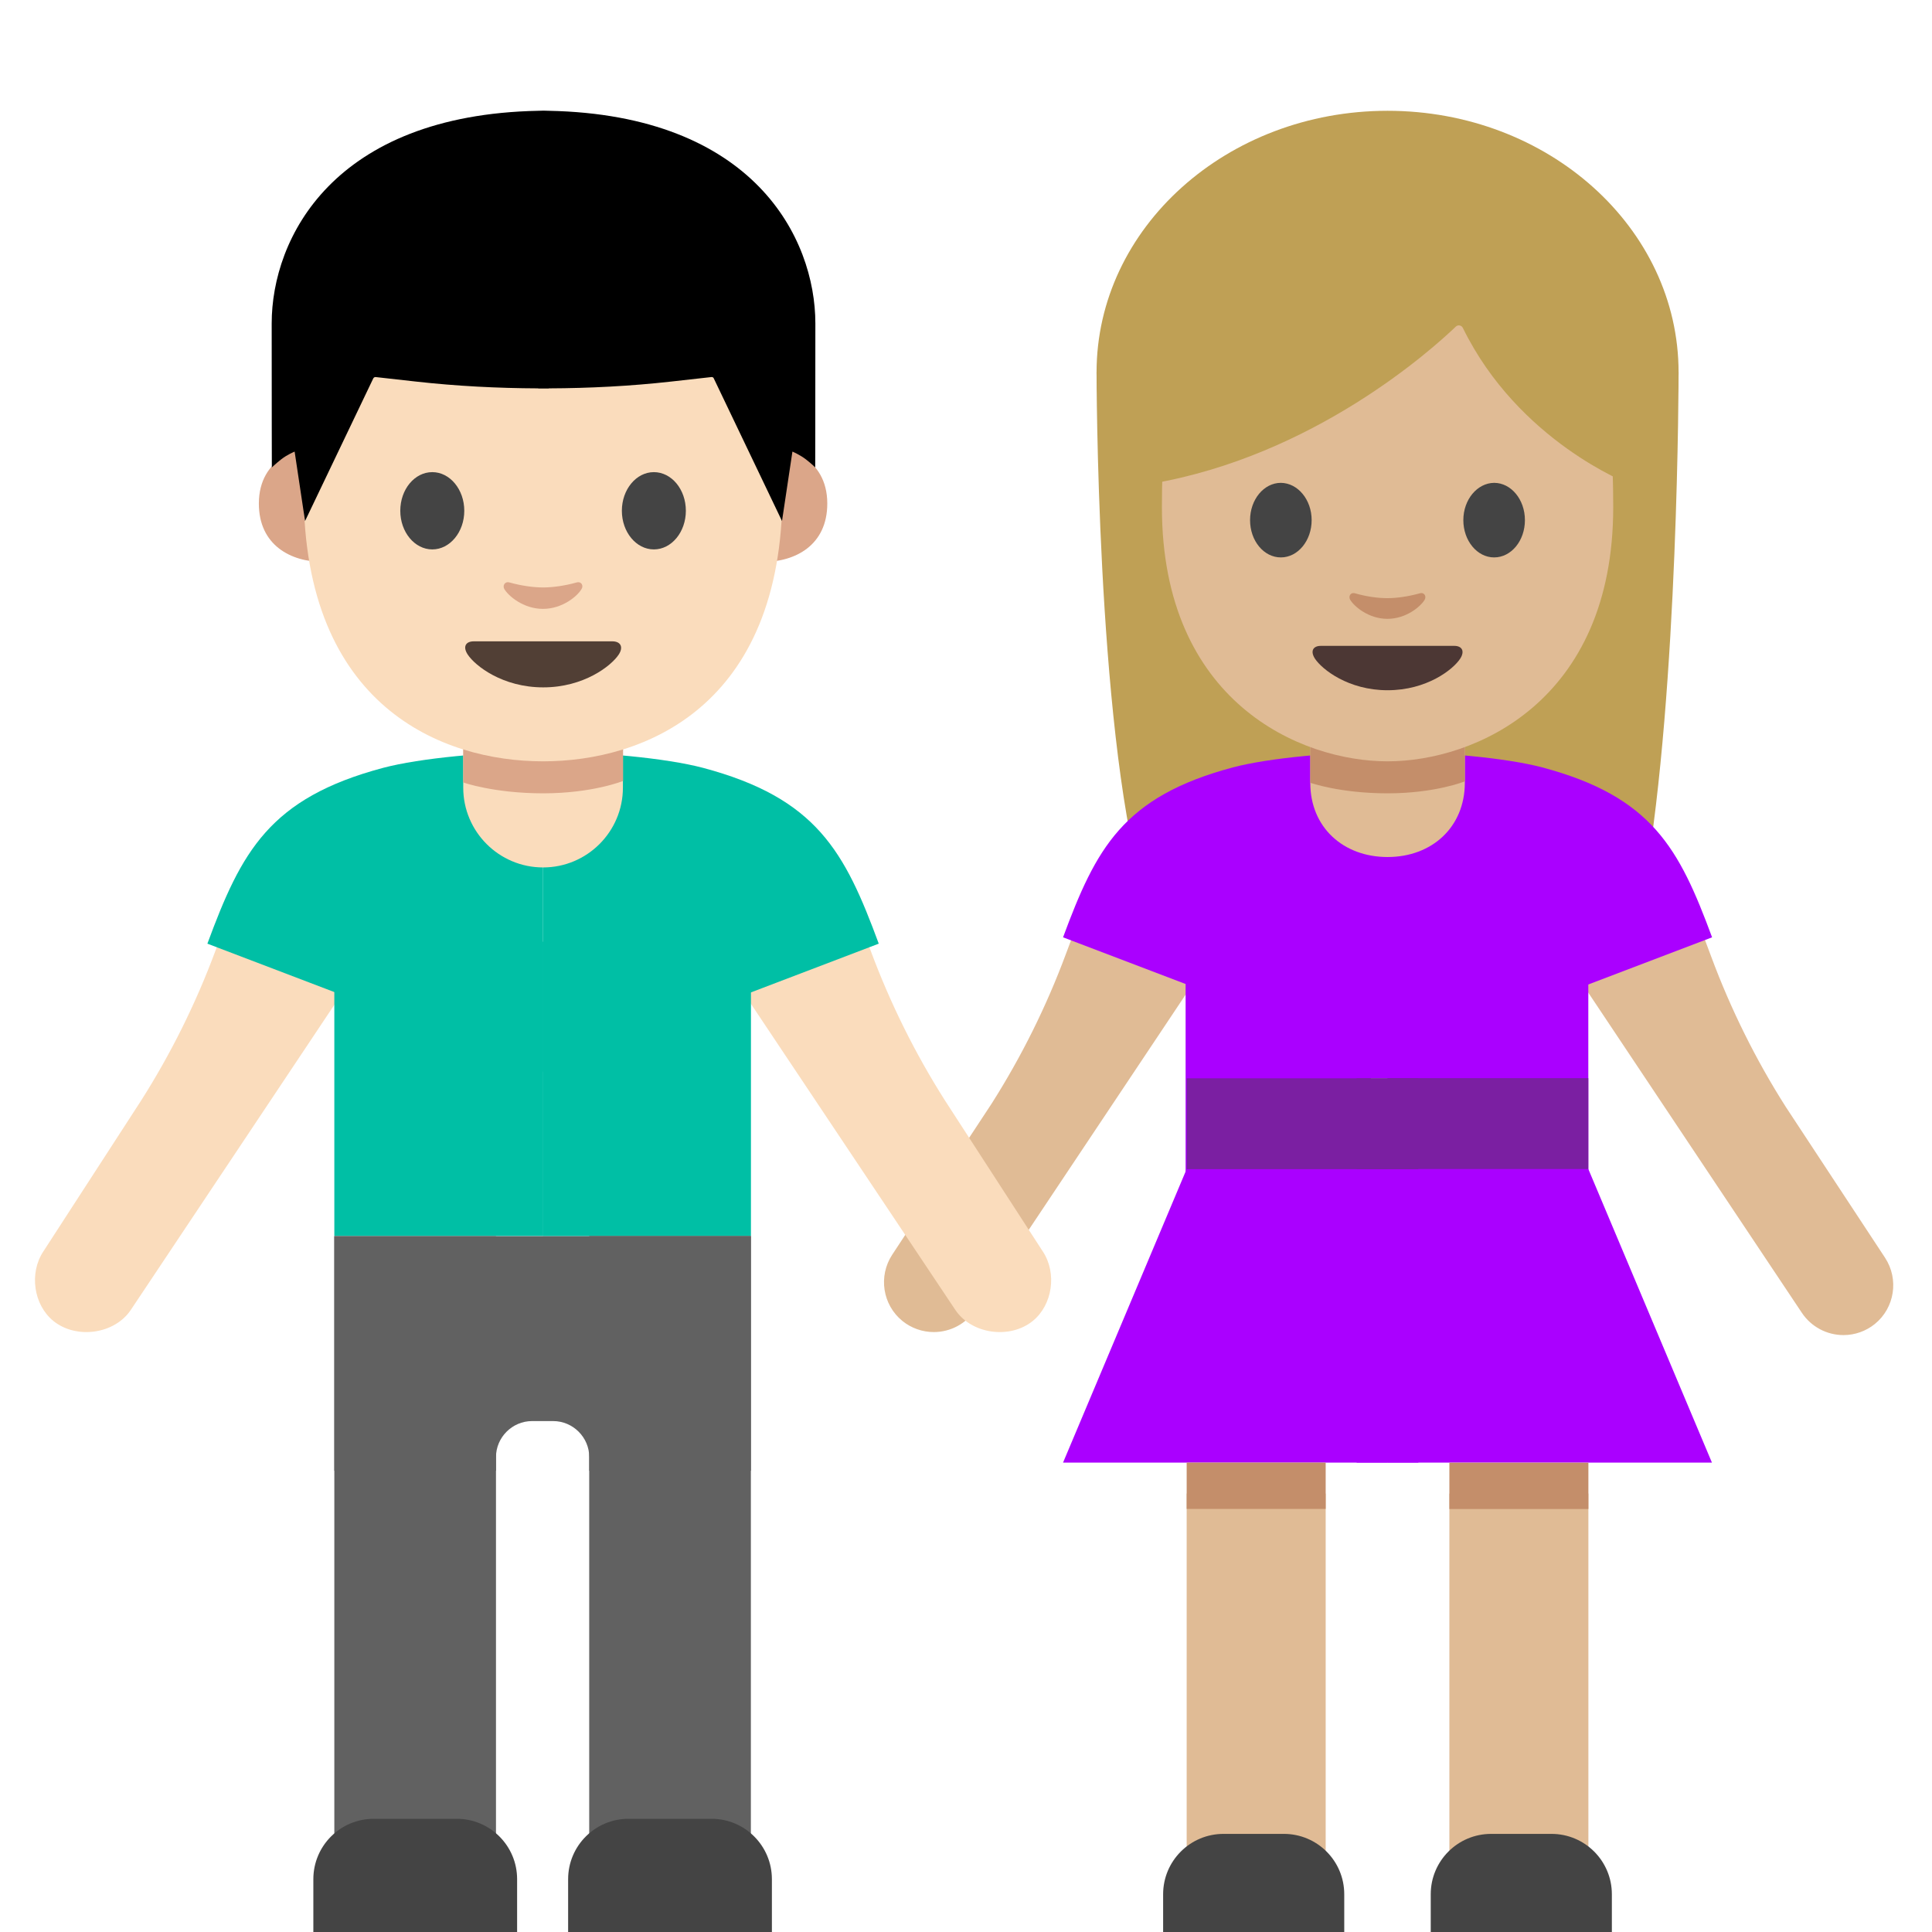
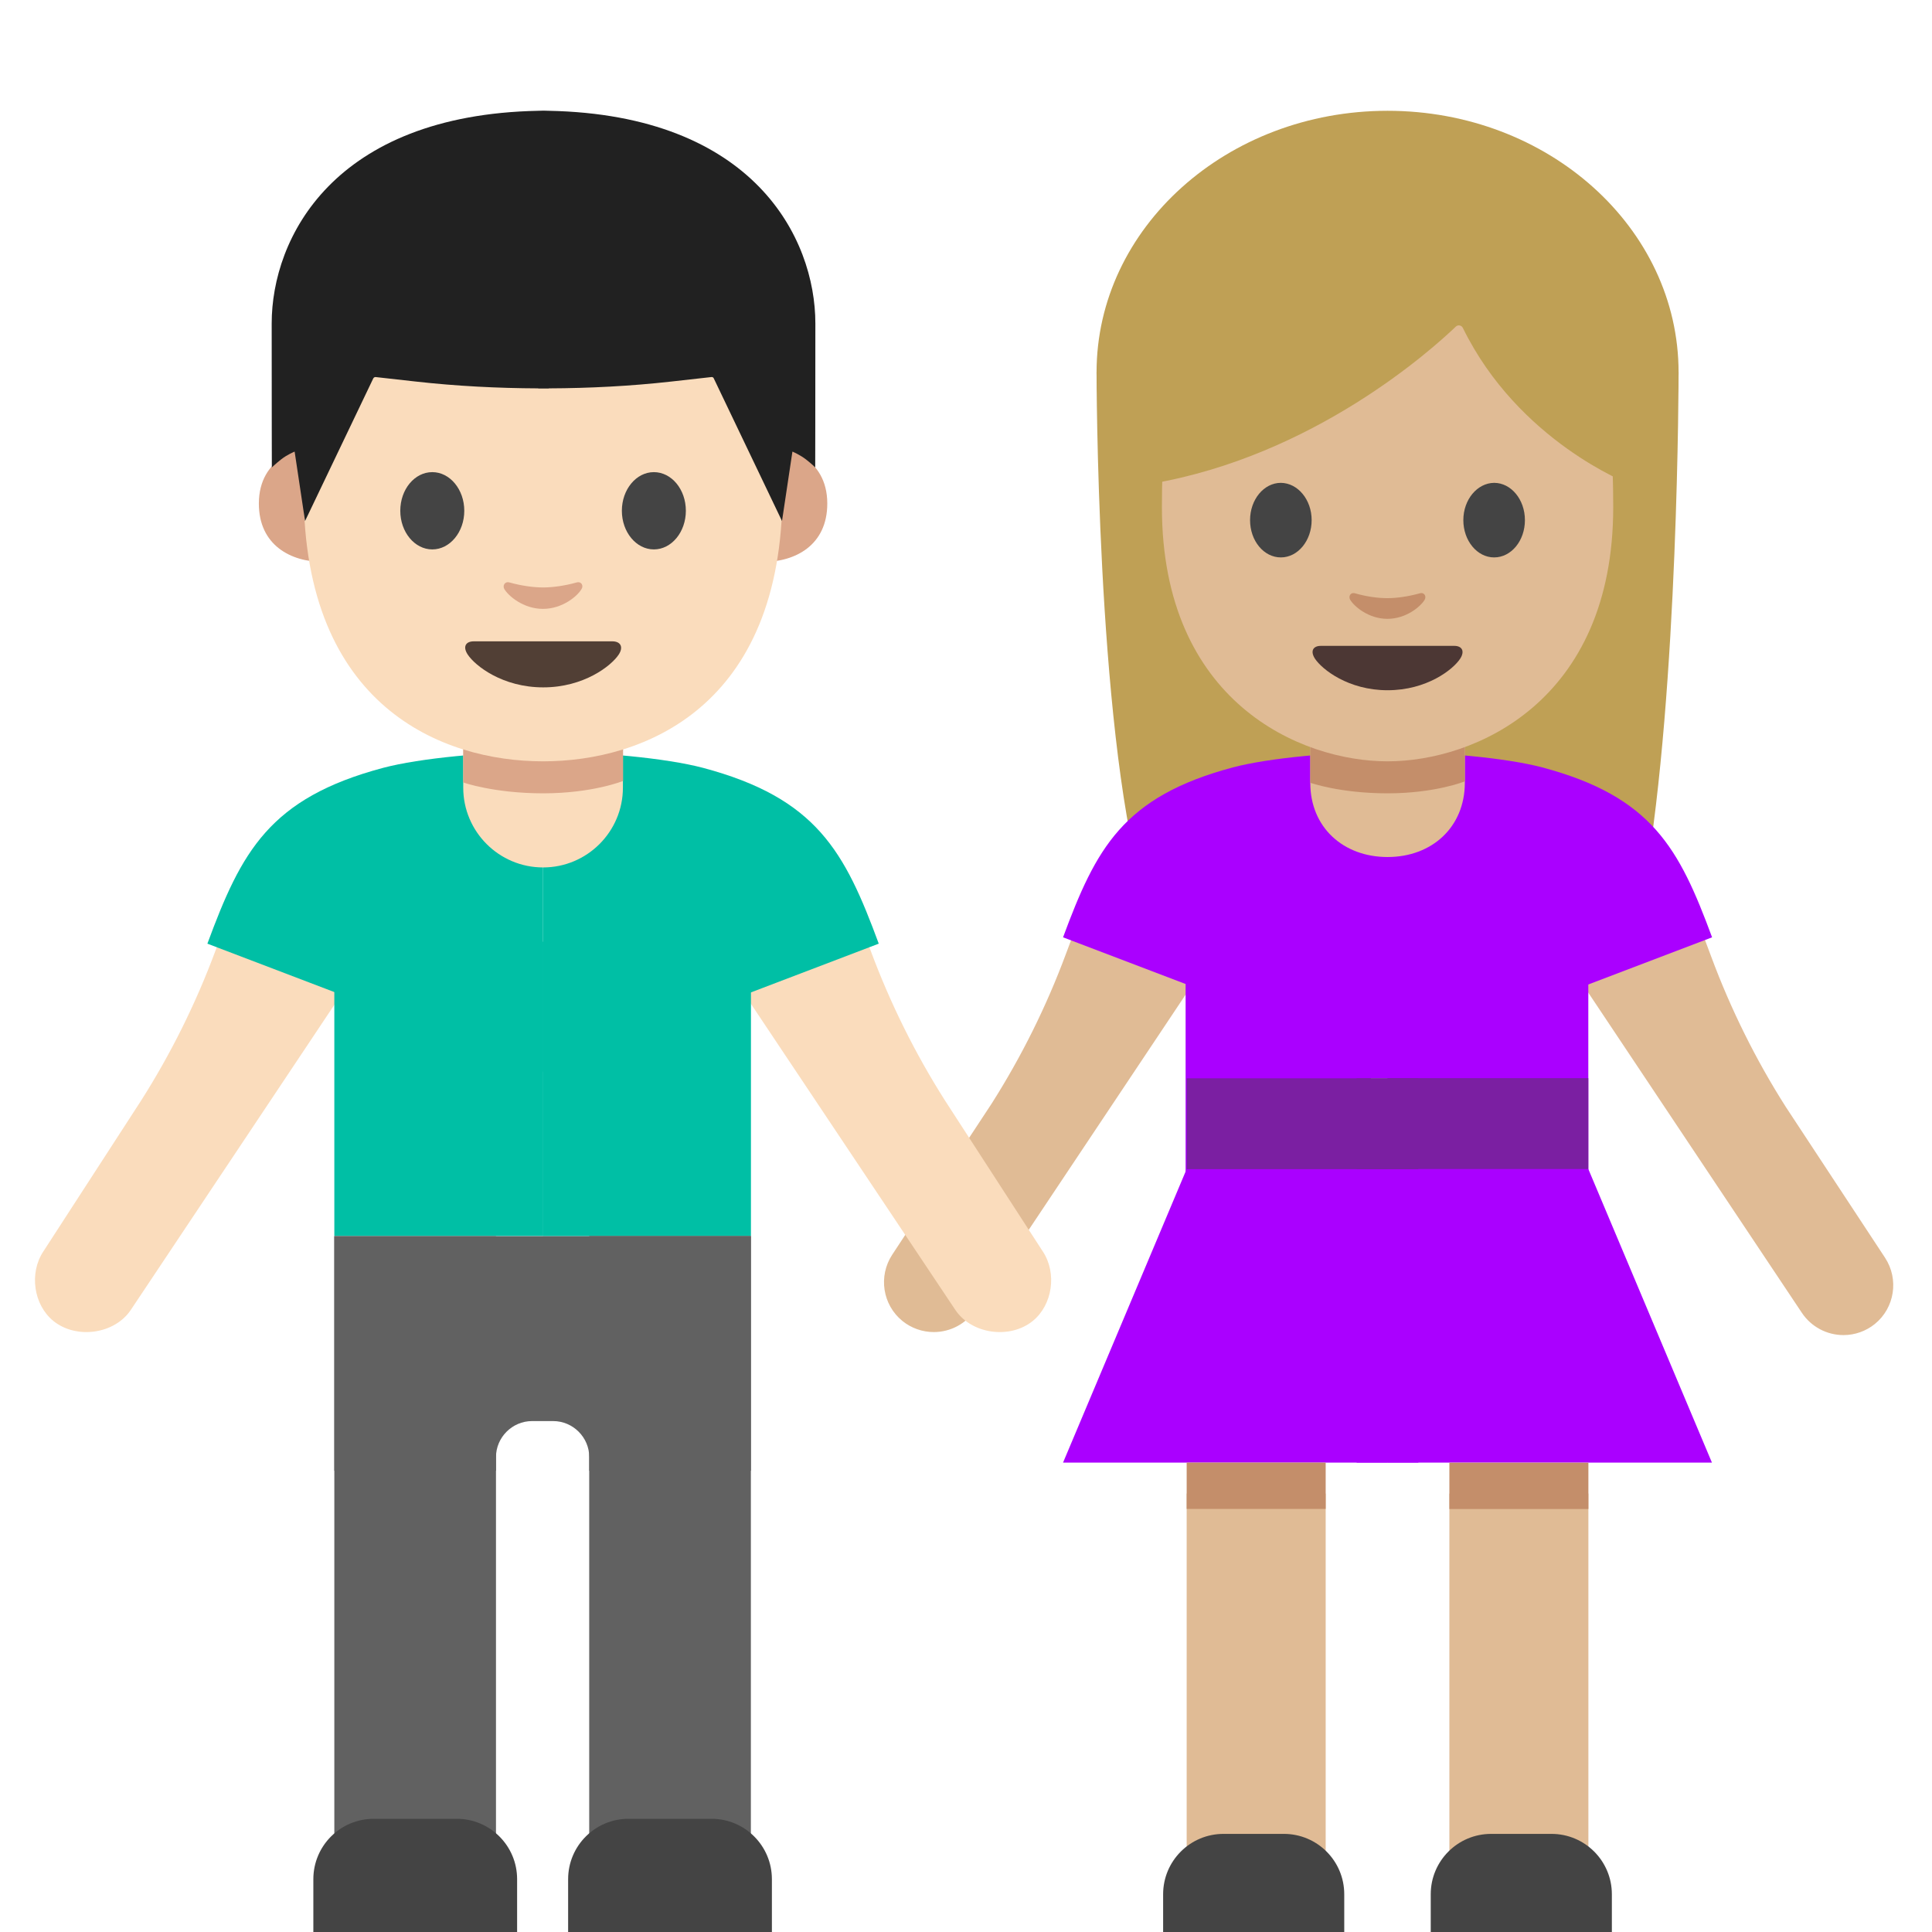
<svg xmlns="http://www.w3.org/2000/svg" width="100%" height="100%" viewBox="0 0 128 128" version="1.1" xml:space="preserve" style="fill-rule:evenodd;clip-rule:evenodd;stroke-linejoin:round;stroke-miterlimit:1.414;">
  <g>
    <path d="M72.65,24.67C72.65,24.67 72.65,47.86 75.64,58.64C77.11,63.95 78.95,67.3 83.36,63.99L100.46,63.82C104.86,67.18 108.02,63.96 108.97,58.5C111.21,45.62 111.21,24.67 111.21,24.67L72.65,24.67Z" style="fill:#bfa055;fill-rule:nonzero;" />
    <ellipse cx="91.93" cy="24.67" rx="19.28" ry="17.33" style="fill:#bfa055;" />
    <path d="M112.72,61.64L113.38,63.4C114.67,66.87 116.32,70.2 118.31,73.33L124.89,83.33C125.82,84.75 125.53,86.65 124.21,87.72C123.622,88.194 122.889,88.453 122.133,88.453C121.028,88.453 119.993,87.899 119.38,86.98L103.63,63.37L103.31,59.29L112.72,61.64ZM71.28,61.44L70.62,63.2C69.33,66.67 67.68,70 65.69,73.13L59.11,83.13C58.18,84.55 58.47,86.45 59.79,87.52C60.378,87.994 61.111,88.253 61.867,88.253C62.972,88.253 64.007,87.699 64.62,86.78L80.37,63.17L80.69,59.09L71.28,61.44Z" style="fill:#e0bb95;fill-rule:nonzero;" />
    <path d="M91.93,49.82C88.43,49.81 84.03,50.22 81.69,50.84C74.4,52.78 72.61,56.21 70.43,62.1L91.93,70.29L91.93,49.82Z" style="fill:rgb(170,0,255);fill-rule:nonzero;" />
    <rect x="88.66" y="55.66" width="5.31" height="15.77" style="fill:rgb(170,0,255);fill-rule:nonzero;" />
    <rect x="78.55" y="61.97" width="12.28" height="17.4" style="fill:rgb(170,0,255);fill-rule:nonzero;" />
    <path d="M78.62,77.45L70.43,96.9L91.93,96.9L91.93,77.45L78.62,77.45Z" style="fill:rgb(170,0,255);fill-rule:nonzero;" />
    <rect x="78.62" y="98.95" width="9.21" height="28.66" style="fill:#e0bb95;fill-rule:nonzero;" />
    <rect x="78.62" y="96.9" width="9.21" height="3.07" style="fill:#c48e6a;fill-rule:nonzero;" />
    <path d="M89.06,128L77.06,128L77.06,125.5C77.06,123.29 78.85,121.5 81.06,121.5L85.06,121.5C87.27,121.5 89.06,123.29 89.06,125.5L89.06,128Z" style="fill:rgb(68,68,68);fill-rule:nonzero;" />
    <path d="M91.93,49.82C95.43,49.81 99.83,50.22 102.17,50.84C109.46,52.78 111.25,56.21 113.43,62.1L91.93,70.29L91.93,49.82Z" style="fill:rgb(170,0,255);fill-rule:nonzero;" />
    <rect x="91.92" y="61.978" width="13.31" height="17.4" style="fill:rgb(170,0,255);fill-rule:nonzero;" />
    <path d="M105.23,77.45L113.42,96.9L91.93,96.9L91.93,77.45L105.23,77.45Z" style="fill:rgb(170,0,255);fill-rule:nonzero;" />
    <rect x="96.025" y="98.953" width="9.21" height="28.66" style="fill:#e0bb95;fill-rule:nonzero;" />
    <rect x="96.025" y="96.907" width="9.21" height="3.07" style="fill:#c48e6a;fill-rule:nonzero;" />
    <path d="M94.79,128L106.79,128L106.79,125.5C106.79,123.29 105,121.5 102.79,121.5L98.79,121.5C96.58,121.5 94.79,123.29 94.79,125.5L94.79,128Z" style="fill:rgb(68,68,68);fill-rule:nonzero;" />
    <path d="M91.93,56.78C88.99,56.78 86.81,54.81 86.81,51.87L86.81,46.75L97.05,46.75L97.05,51.87C97.04,54.8 94.87,56.78 91.93,56.78Z" style="fill:#e0bb95;fill-rule:nonzero;" />
    <path d="M97.04,51.77C97.04,51.77 95.09,52.56 91.93,52.56C88.77,52.56 86.81,51.86 86.81,51.86L86.81,46.84C86.81,45.5 87.7,44.04 89.04,44.04L94.83,44.04C96.17,44.04 97.05,45.4 97.05,46.74L97.05,51.77L97.04,51.77Z" style="fill:#c48e6a;fill-rule:nonzero;" />
    <rect x="89.88" y="76.43" width="4.09" height="20.47" style="fill:rgb(170,0,255);fill-rule:nonzero;" />
    <g>
      <rect x="78.62" y="71.44" width="13.31" height="6.02" style="fill:rgb(123,31,162);fill-rule:nonzero;" />
      <rect x="91.92" y="71.43" width="13.31" height="6.02" style="fill:rgb(123,31,162);fill-rule:nonzero;" />
      <rect x="89.88" y="71.44" width="4.09" height="6.02" style="fill:rgb(123,31,162);fill-rule:nonzero;" />
    </g>
    <path d="M91.93,11.51C80.08,11.51 76.98,20.7 76.98,33.6C76.98,46.51 86.17,50.44 91.93,50.44C97.69,50.44 106.88,46.5 106.88,33.6C106.88,20.7 103.78,11.51 91.93,11.51Z" style="fill:#e0bb95;fill-rule:nonzero;" />
    <path d="M96.45,21.64C94.87,23.15 87.05,30.21 76.26,32.05L76.26,17.59C76.26,17.59 80.92,8.35 92.09,8.35C103.26,8.35 107.92,17.82 107.92,17.82L107.92,32.05C107.92,32.05 100.6,29.24 96.92,21.73C96.874,21.625 96.769,21.557 96.654,21.557C96.578,21.557 96.504,21.587 96.45,21.64Z" style="fill:#bfa055;fill-rule:nonzero;" />
    <path d="M86.9,34.46C86.9,35.82 85.99,36.93 84.86,36.93C83.73,36.93 82.82,35.83 82.82,34.46C82.82,33.09 83.74,31.99 84.86,31.99C85.98,32 86.9,33.1 86.9,34.46M96.95,34.46C96.95,35.82 97.86,36.93 98.99,36.93C100.12,36.93 101.03,35.83 101.03,34.46C101.03,33.09 100.11,31.99 98.99,31.99C97.87,32 96.95,33.1 96.95,34.46" style="fill:rgb(68,68,68);fill-rule:nonzero;" />
    <path d="M96.35,42.79L91.93,42.79L87.51,42.79C87,42.79 86.79,43.13 87.12,43.64C87.59,44.35 89.33,45.73 91.93,45.73C94.53,45.73 96.27,44.36 96.74,43.64C97.07,43.13 96.85,42.79 96.35,42.79Z" style="fill:rgb(76,55,52);fill-rule:nonzero;" />
    <path d="M94.06,39.31C93.31,39.52 92.53,39.63 91.92,39.63C91.31,39.63 90.54,39.53 89.78,39.31C89.46,39.22 89.33,39.52 89.45,39.73C89.69,40.15 90.65,41 91.92,41C93.19,41 94.15,40.15 94.39,39.73C94.51,39.52 94.38,39.22 94.06,39.31Z" style="fill:#c48e6a;fill-rule:nonzero;" />
  </g>
  <g>
    <path d="M14.93,61.24L14.27,63C12.98,66.47 11.33,69.8 9.34,72.93L2.86,82.93C1.93,84.35 2.22,86.45 3.54,87.52C5.05,88.74 7.59,88.4 8.67,86.78L24.42,63.17L24.74,59.09L14.93,61.24Z" style="fill:#fadcbc;fill-rule:nonzero;" />
    <path d="M35.98,49.81C32.36,49.8 27.81,50.23 25.39,50.87C17.84,52.88 15.99,56.43 13.74,62.52L35.98,71L35.98,49.81Z" style="fill:#00bfa5;fill-rule:nonzero;" />
    <path d="M57.03,61.24L57.69,63C58.98,66.47 60.63,69.8 62.62,72.93L69.1,82.93C70.03,84.35 69.74,86.45 68.42,87.52C66.91,88.74 64.37,88.4 63.29,86.78L47.53,63.18L47.21,59.1L57.03,61.24Z" style="fill:#fadcbc;fill-rule:nonzero;" />
    <path d="M35.98,49.81C39.6,49.8 44.15,50.23 46.57,50.87C54.12,52.88 55.97,56.43 58.22,62.52L35.98,71L35.98,49.81Z" style="fill:#00bfa5;fill-rule:nonzero;" />
    <rect x="22.15" y="62.39" width="13.84" height="19.5" style="fill:#00bfa5;fill-rule:nonzero;" />
    <rect x="22.15" y="81.9" width="10.71" height="45.72" style="fill:rgb(97,97,97);fill-rule:nonzero;" />
    <path d="M34.26,128L20.76,128L20.76,124.5C20.76,122.29 22.55,120.5 24.76,120.5L30.26,120.5C32.47,120.5 34.26,122.29 34.26,124.5L34.26,128Z" style="fill:rgb(68,68,68);fill-rule:nonzero;" />
    <rect x="35.982" y="62.397" width="13.77" height="19.5" style="fill:#00bfa5;fill-rule:nonzero;" />
    <rect x="39.037" y="81.887" width="10.71" height="45.72" style="fill:rgb(97,97,97);fill-rule:nonzero;" />
    <path d="M37.64,128L51.14,128L51.14,124.5C51.14,122.29 49.35,120.5 47.14,120.5L41.64,120.5C39.43,120.5 37.64,122.29 37.64,124.5L37.64,128Z" style="fill:rgb(68,68,68);fill-rule:nonzero;" />
    <path d="M35.98,57.47C33.06,57.47 30.69,55.1 30.69,52.18L30.69,47.66L41.27,47.66L41.27,52.18C41.27,55.1 38.9,57.47 35.98,57.47Z" style="fill:#fadcbc;fill-rule:nonzero;" />
    <path d="M41.28,51.74C41.28,51.74 39.26,52.56 35.99,52.56C32.72,52.56 30.69,51.84 30.69,51.84L30.69,46.65C30.69,45.26 31.61,43.76 33,43.76L38.98,43.76C40.37,43.76 41.28,45.17 41.28,46.56L41.28,51.74Z" style="fill:#dba689;fill-rule:nonzero;" />
    <g>
      <path d="M51.89,29.71C51.89,29.71 54.81,30.22 54.81,33.36C54.81,36.13 52.68,37.23 50.55,37.23L50.55,29.72L51.89,29.72L51.89,29.71ZM20.07,29.71C20.07,29.71 17.15,30.22 17.15,33.36C17.15,36.13 19.28,37.23 21.41,37.23L21.41,29.72L20.07,29.72L20.07,29.71Z" style="fill:#dba689;fill-rule:nonzero;" />
      <path d="M35.98,9.13C23.41,9.13 20.12,18.88 20.12,32.57C20.12,46.77 29.25,50.44 35.98,50.44C42.62,50.44 51.84,46.87 51.84,32.57C51.85,18.88 48.56,9.13 35.98,9.13Z" style="fill:#fadcbc;fill-rule:nonzero;" />
      <path d="M30.76,33.84C30.76,35.25 29.81,36.4 28.64,36.4C27.47,36.4 26.52,35.25 26.52,33.84C26.52,32.42 27.47,31.28 28.64,31.28C29.81,31.28 30.76,32.43 30.76,33.84M41.2,33.84C41.2,35.25 42.15,36.4 43.32,36.4C44.49,36.4 45.44,35.25 45.44,33.84C45.44,32.42 44.49,31.28 43.32,31.28C42.15,31.28 41.2,32.43 41.2,33.84" style="fill:rgb(68,68,68);fill-rule:nonzero;" />
      <path d="M40.57,42.49L35.98,42.49L31.39,42.49C30.86,42.49 30.64,42.84 30.99,43.37C31.48,44.11 33.29,45.54 35.99,45.54C38.69,45.54 40.5,44.11 40.99,43.37C41.33,42.85 41.1,42.49 40.57,42.49Z" style="fill:rgb(81,63,53);fill-rule:nonzero;" />
      <path d="M38.2,38.59C37.42,38.81 36.61,38.92 35.98,38.92C35.35,38.92 34.54,38.81 33.76,38.59C33.43,38.5 33.29,38.81 33.41,39.02C33.66,39.46 34.66,40.34 35.97,40.34C37.29,40.34 38.29,39.46 38.53,39.02C38.67,38.81 38.53,38.5 38.2,38.59Z" style="fill:#dba689;fill-rule:nonzero;" />
-       <path d="M36.36,7.34C36.36,7.34 36.11,7.33 36.01,7.33C35.9,7.33 35.66,7.34 35.66,7.34C22.09,7.61 18,15.77 18,21.43C18,26.93 18.01,30.97 18.01,30.97C18.01,30.97 18.23,30.75 18.62,30.44C19.04,30.11 19.52,29.92 19.52,29.92L20.21,34.52L24.73,25.07C24.76,25.01 24.82,24.98 24.88,24.98L27.56,25.28C30.25,25.58 32.96,25.72 35.66,25.73L35.66,25.74L36.36,25.74L36.36,25.73C39.07,25.72 41.77,25.58 44.46,25.28L47.14,24.98C47.2,24.97 47.27,25.01 47.29,25.07L51.81,34.52L52.5,29.92C52.5,29.92 52.97,30.11 53.4,30.44C53.8,30.75 54.01,30.97 54.01,30.97C54.01,30.97 54.02,26.93 54.02,21.43C54.02,15.77 49.93,7.61 36.36,7.34Z" style="fill:212121;fill-rule:nonzero;" />
+       <path d="M36.36,7.34C36.36,7.34 36.11,7.33 36.01,7.33C35.9,7.33 35.66,7.34 35.66,7.34C22.09,7.61 18,15.77 18,21.43C18,26.93 18.01,30.97 18.01,30.97C18.01,30.97 18.23,30.75 18.62,30.44C19.04,30.11 19.52,29.92 19.52,29.92L20.21,34.52L24.73,25.07C24.76,25.01 24.82,24.98 24.88,24.98L27.56,25.28C30.25,25.58 32.96,25.72 35.66,25.73L35.66,25.74L36.36,25.74L36.36,25.73C39.07,25.72 41.77,25.58 44.46,25.28L47.14,24.98C47.2,24.97 47.27,25.01 47.29,25.07L51.81,34.52L52.5,29.92C52.5,29.92 52.97,30.11 53.4,30.44C53.8,30.75 54.01,30.97 54.01,30.97C54.01,30.97 54.02,26.93 54.02,21.43C54.02,15.77 49.93,7.61 36.36,7.34Z" style="fill:#212121;fill-rule:nonzero;" />
    </g>
    <path d="M49.75,81.9L22.15,81.9L22.15,97.44L32.86,97.44L32.86,96.54C32.86,95.229 33.939,94.15 35.25,94.15L36.65,94.15C37.961,94.15 39.04,95.229 39.04,96.54L39.04,97.44L49.75,97.44L49.75,81.9Z" style="fill:rgb(97,97,97);fill-rule:nonzero;" />
  </g>
</svg>
